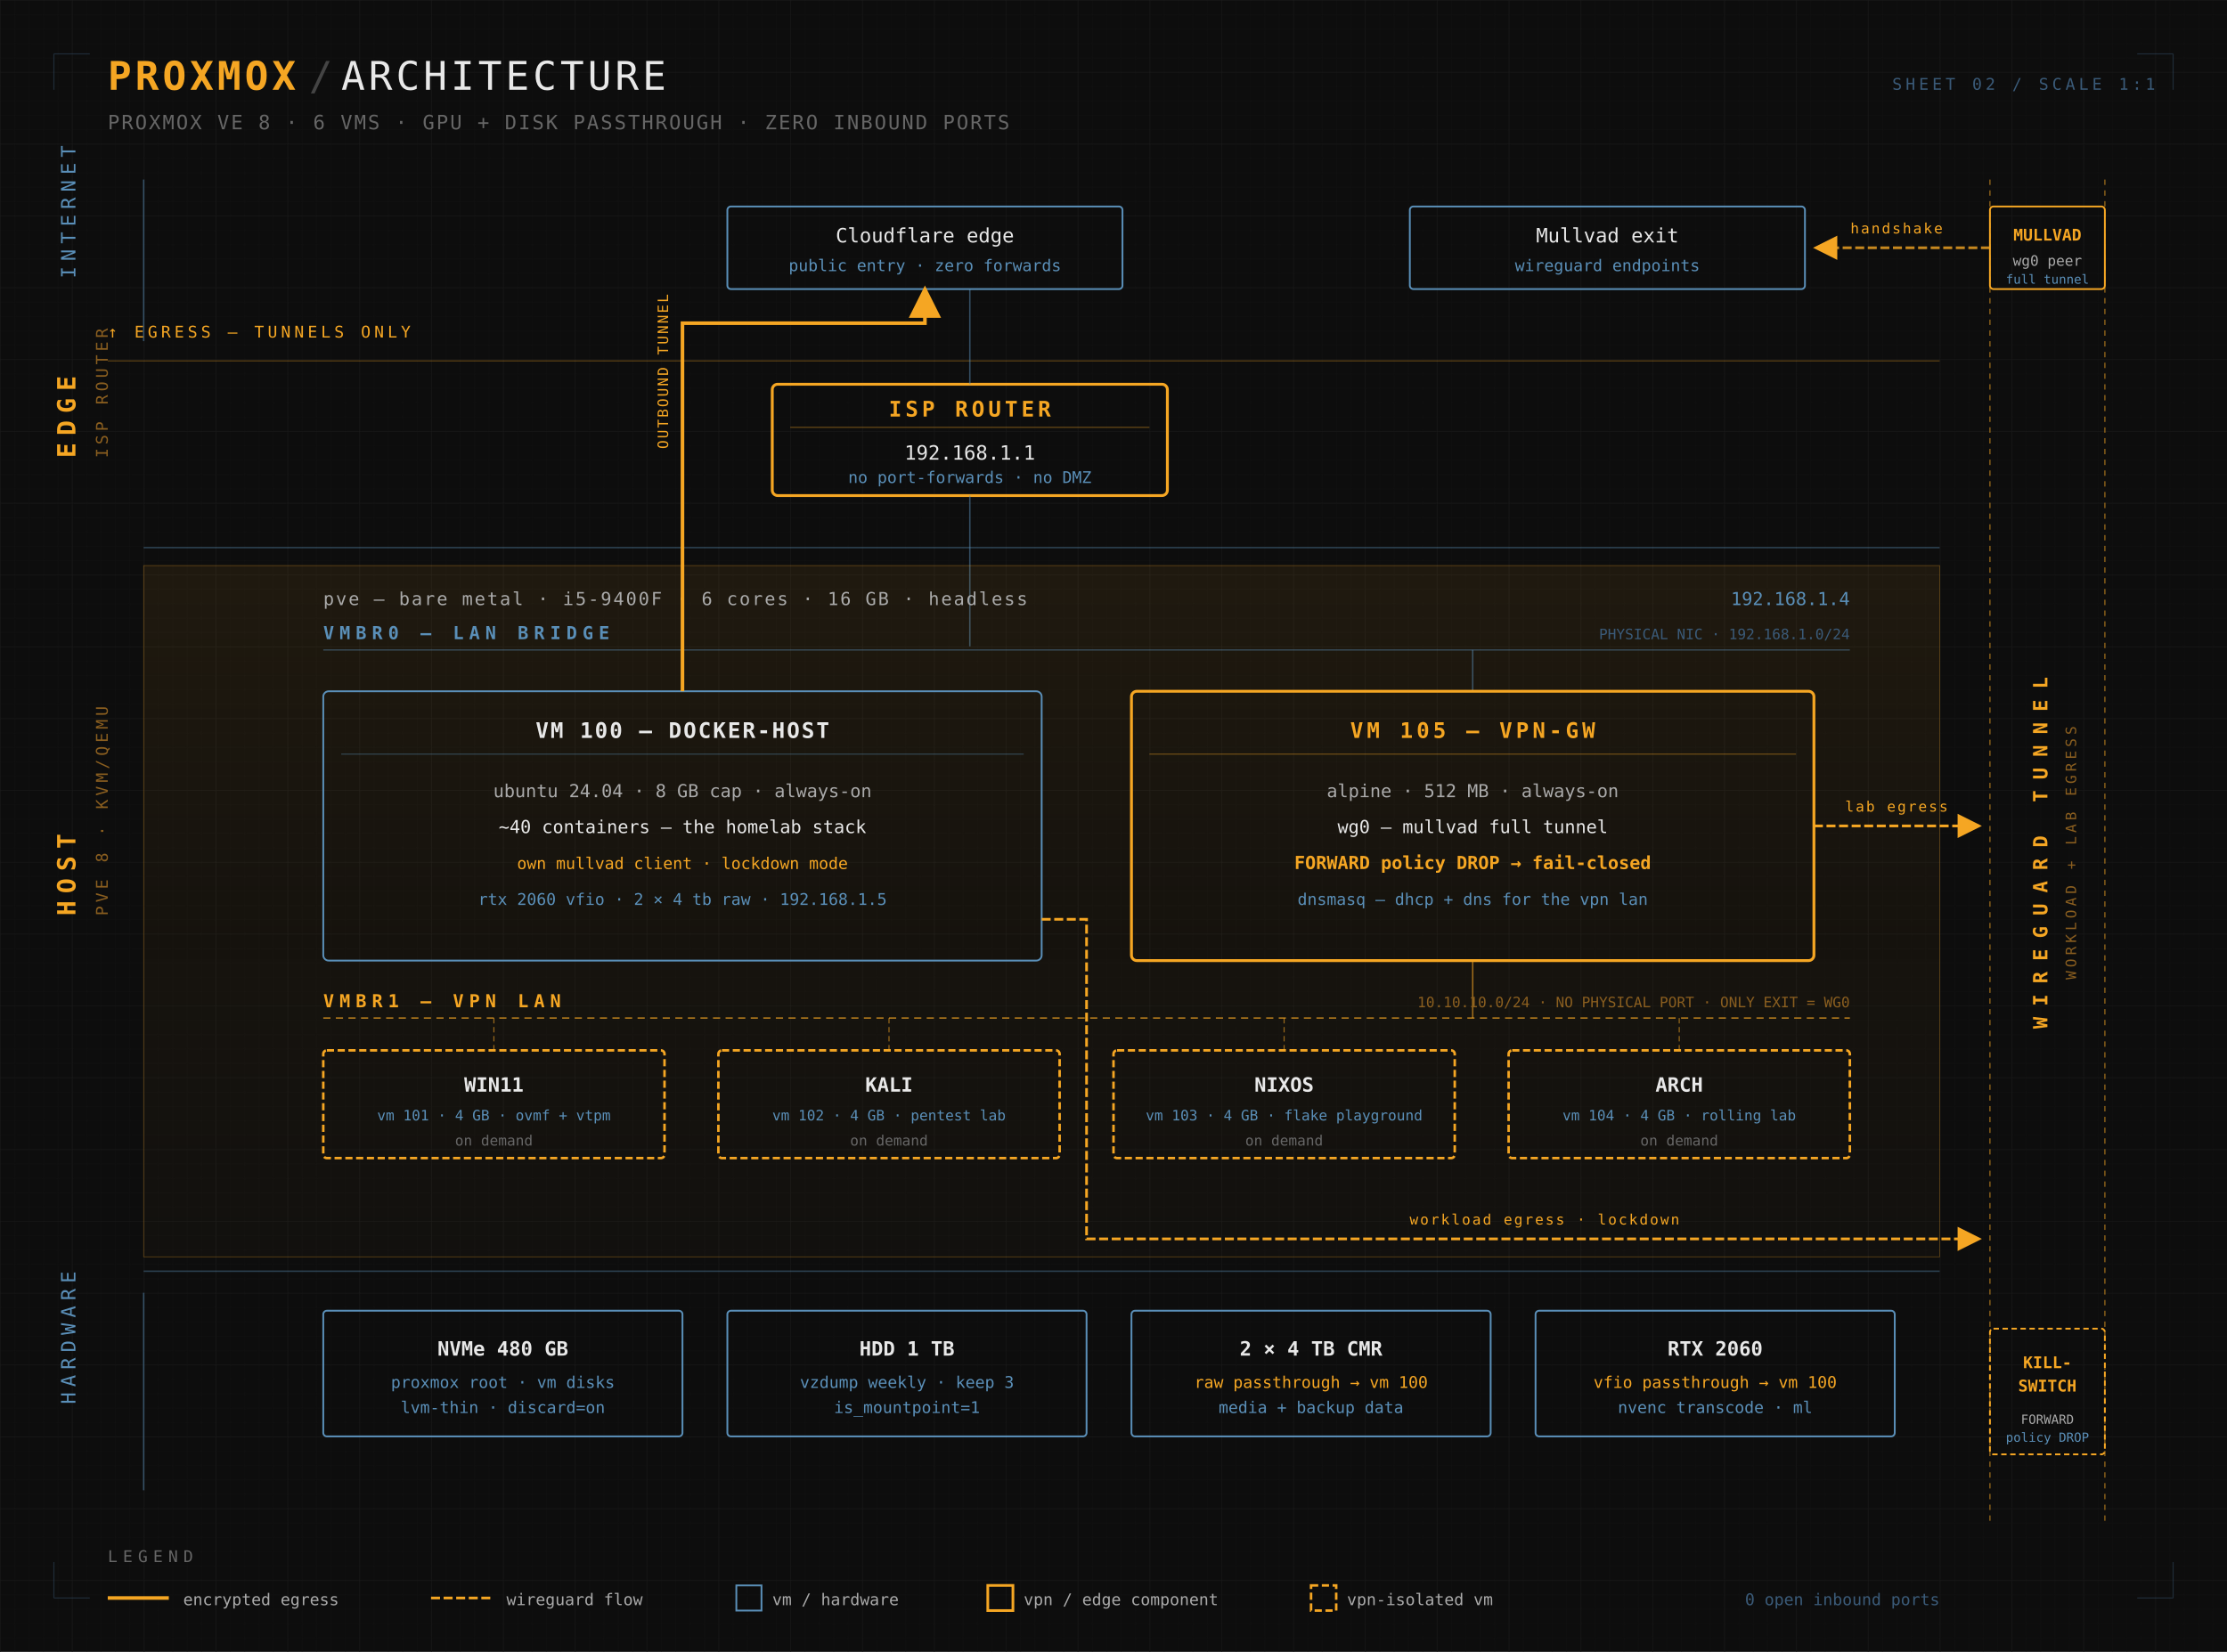
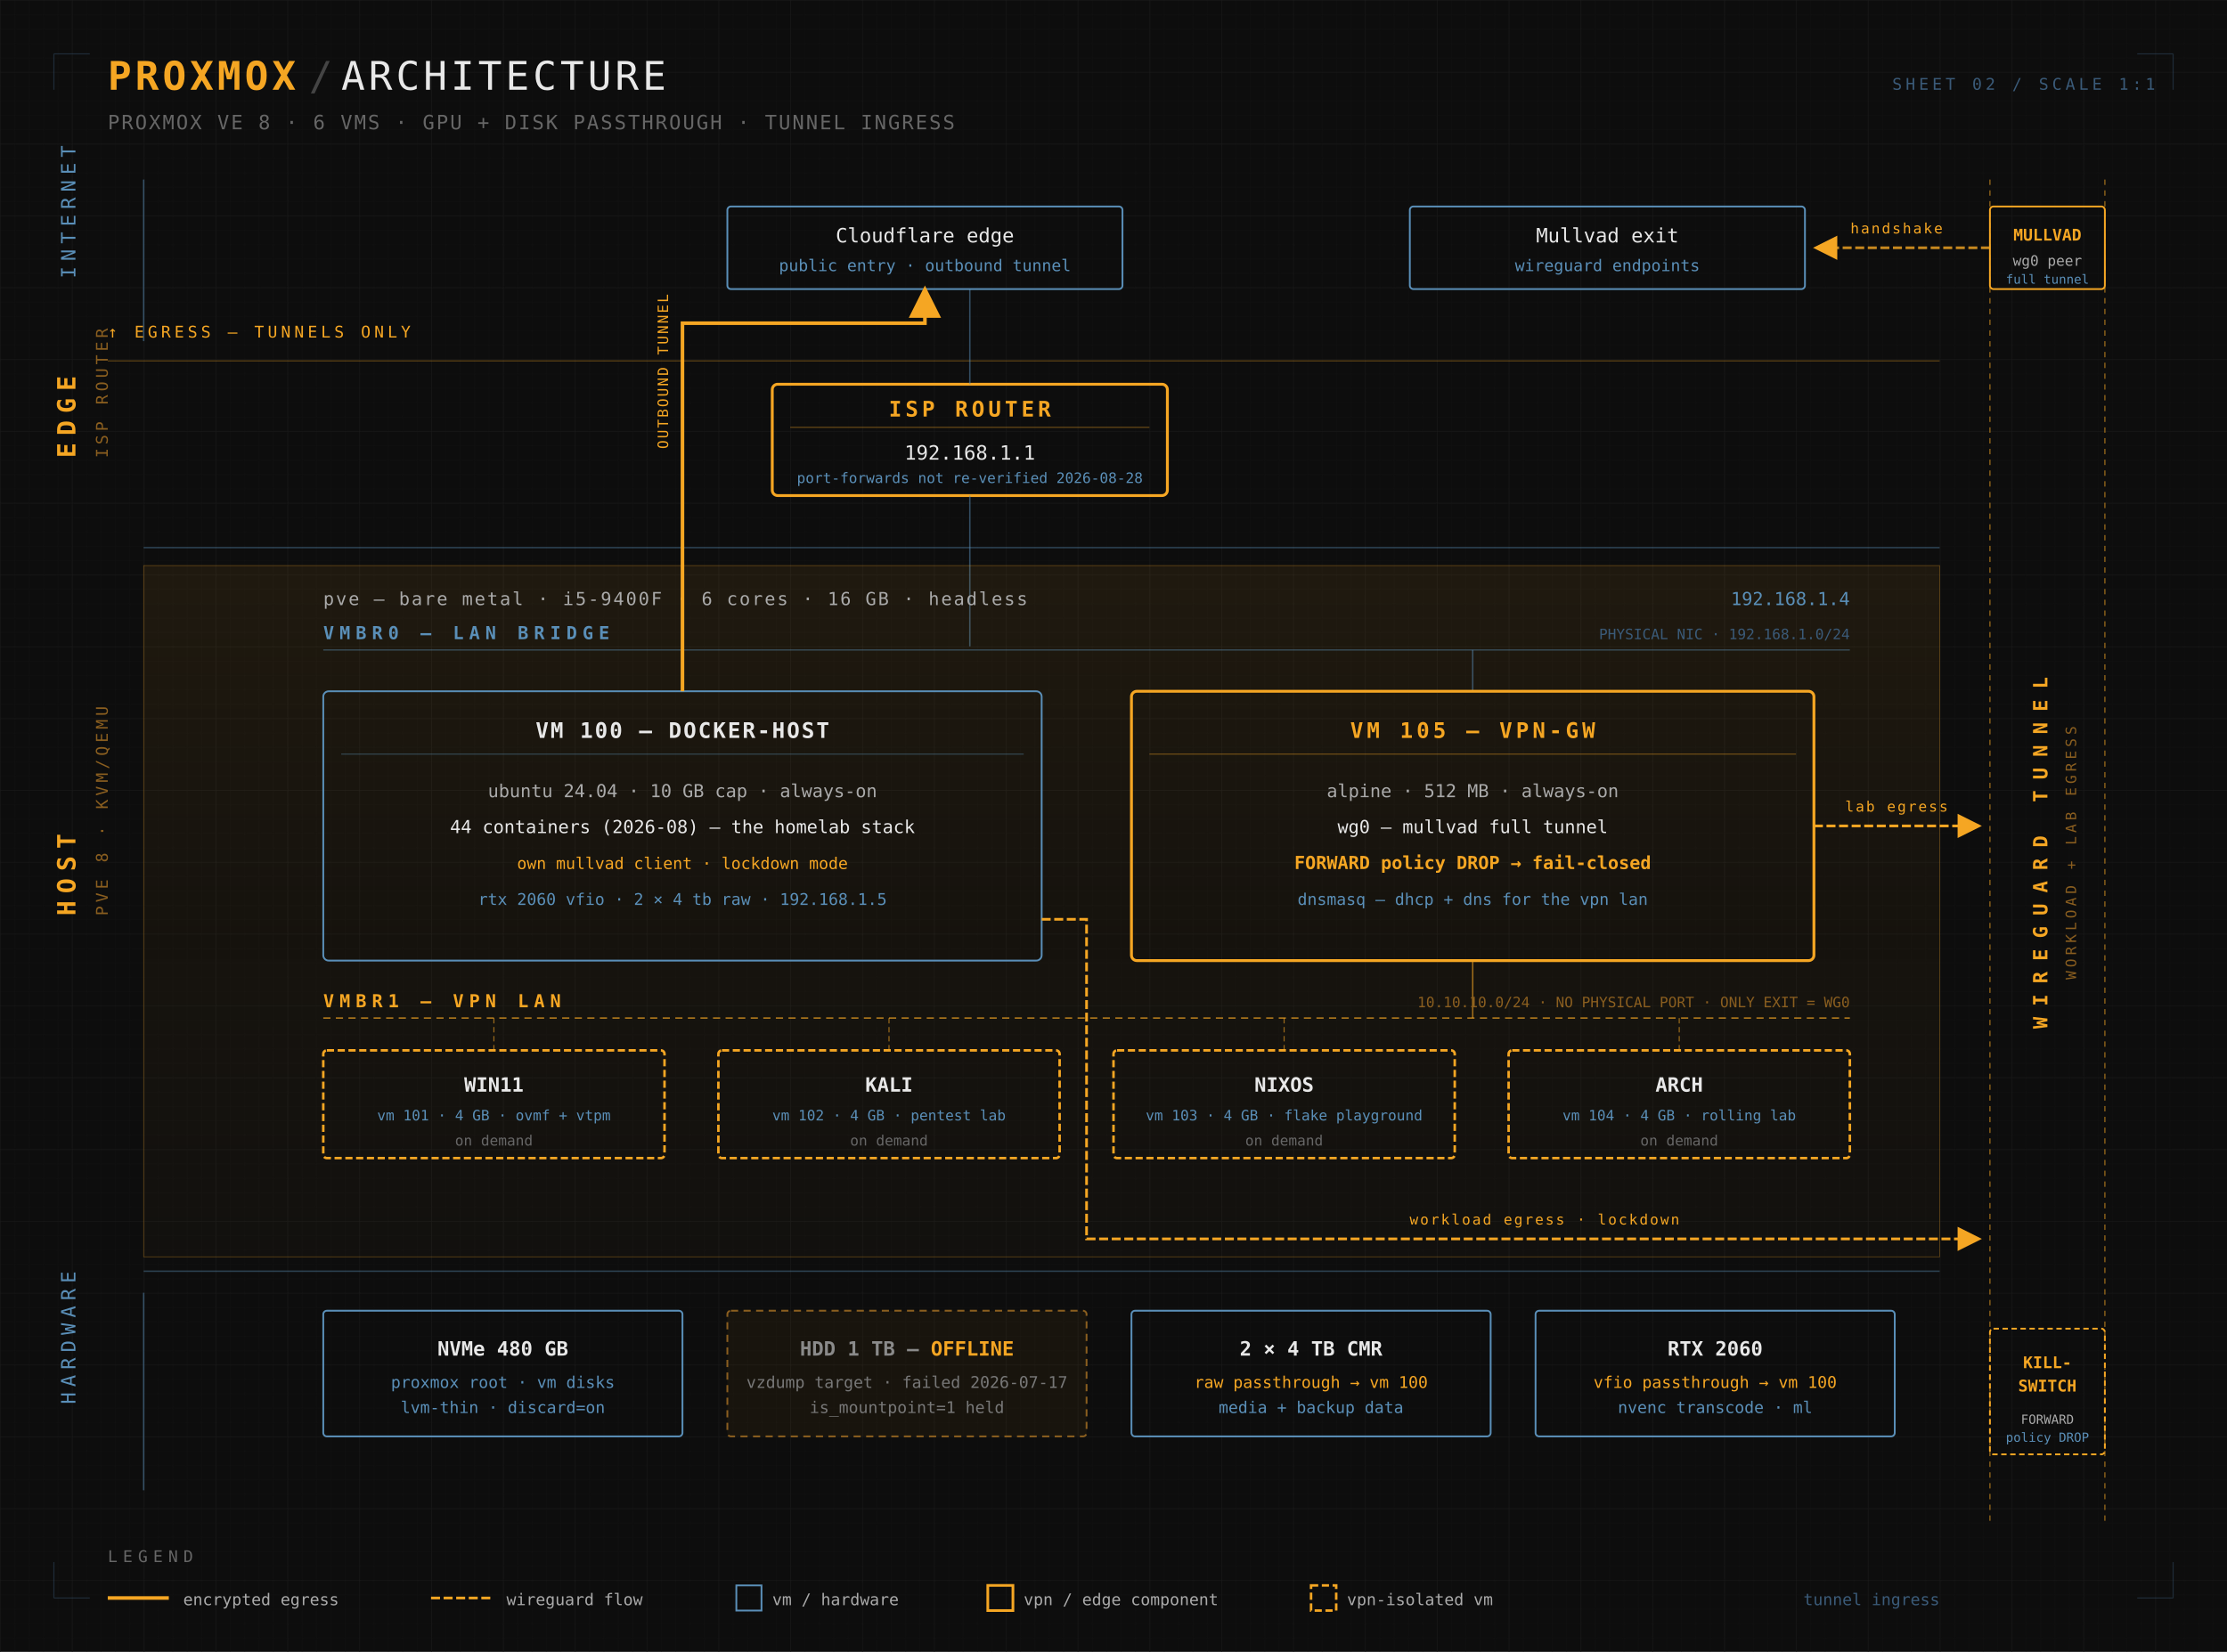
<svg xmlns="http://www.w3.org/2000/svg" viewBox="0 0 1240 920" font-family="'Cascadia Mono','Cascadia Code','JetBrains Mono','SF Mono',Menlo,monospace" role="img" aria-label="Proxmox homelab architecture: one host, two bridges, VPN gateway VM, passthrough workload VM">
  <defs>
    <pattern id="grid" width="40" height="40" patternUnits="userSpaceOnUse">
      <path d="M 40 0 L 0 0 0 40" fill="none" stroke="#1a1a1a" stroke-width="0.5" />
    </pattern>
    <pattern id="gridFine" width="8" height="8" patternUnits="userSpaceOnUse">
      <path d="M 8 0 L 0 0 0 8" fill="none" stroke="#141414" stroke-width="0.3" />
    </pattern>
    <linearGradient id="hostBand" x1="0" y1="0" x2="0" y2="1">
      <stop offset="0%" stop-color="#f5a623" stop-opacity="0.08" />
      <stop offset="50%" stop-color="#f5a623" stop-opacity="0.04" />
      <stop offset="100%" stop-color="#f5a623" stop-opacity="0.02" />
    </linearGradient>
    <linearGradient id="edgeRule" x1="0" y1="0" x2="1" y2="0">
      <stop offset="0%" stop-color="#f5a623" stop-opacity="0.2" />
      <stop offset="10%" stop-color="#f5a623" stop-opacity="1.0" />
      <stop offset="90%" stop-color="#f5a623" stop-opacity="1.0" />
      <stop offset="100%" stop-color="#f5a623" stop-opacity="0.2" />
    </linearGradient>
    <marker id="arrowAmber" markerWidth="9" markerHeight="9" refX="8" refY="4.5" orient="auto">
      <path d="M0,0 L9,4.5 L0,9 z" fill="#f5a623" />
    </marker>
  </defs>
  <rect width="1240" height="920" fill="#0d0d0d" />
  <rect width="1240" height="920" fill="url(#gridFine)" />
  <rect width="1240" height="920" fill="url(#grid)" />
  <text x="60" y="50" font-size="22" fill="#f5a623" font-weight="700" letter-spacing="2">PROXMOX</text>
  <text x="172" y="50" font-size="22" fill="#444" font-weight="300">/</text>
  <text x="190" y="50" font-size="22" fill="#e8e8e8" font-weight="300" letter-spacing="2">ARCHITECTURE</text>
-   <text x="60" y="72" font-size="11" fill="#666" letter-spacing="1">PROXMOX VE 8 · 6 VMS · GPU + DISK PASSTHROUGH · ZERO INBOUND PORTS</text>
+   <text x="60" y="72" font-size="11" fill="#666" letter-spacing="1">PROXMOX VE 8 · 6 VMS · GPU + DISK PASSTHROUGH · TUNNEL INGRESS</text>
  <g stroke="#3a5a78" stroke-width="0.6" fill="none" stroke-opacity="0.4">
    <path d="M 30 30 L 30 50 M 30 30 L 50 30" />
    <path d="M 1210 30 L 1210 50 M 1210 30 L 1190 30" />
    <path d="M 30 890 L 30 870 M 30 890 L 50 890" />
    <path d="M 1210 890 L 1210 870 M 1210 890 L 1190 890" />
  </g>
  <text x="1200" y="50" font-size="9" fill="#3a5a78" text-anchor="end" letter-spacing="2">SHEET 02 / SCALE 1:1</text>
  <text x="42" y="155" font-size="11" fill="#5a8fb8" letter-spacing="3" transform="rotate(-90,42,155)">INTERNET</text>
  <line x1="80" y1="100" x2="80" y2="190" stroke="#5a8fb8" stroke-width="0.8" stroke-opacity="0.5" />
  <g stroke="#5a8fb8" stroke-width="1" fill="none">
    <rect x="405" y="115" width="220" height="46" rx="2" />
    <rect x="785" y="115" width="220" height="46" rx="2" />
  </g>
  <g font-size="11" fill="#e8e8e8" text-anchor="middle">
    <text x="515" y="135">Cloudflare edge</text>
-     <text x="515" y="151" font-size="9" fill="#5a8fb8">public entry · zero forwards</text>
+     <text x="515" y="151" font-size="9" fill="#5a8fb8">public entry · outbound tunnel</text>
    <text x="895" y="135">Mullvad exit</text>
    <text x="895" y="151" font-size="9" fill="#5a8fb8">wireguard endpoints</text>
  </g>
  <line x1="60" y1="195" x2="1080" y2="195" stroke="url(#edgeRule)" stroke-width="3" />
  <line x1="60" y1="201" x2="1080" y2="201" stroke="#f5a623" stroke-width="0.6" stroke-opacity="0.35" />
  <text x="60" y="188" font-size="9" fill="#f5a623" letter-spacing="2">↑ EGRESS — TUNNELS ONLY</text>
  <text x="42" y="255" font-size="14" fill="#f5a623" letter-spacing="4" font-weight="700" transform="rotate(-90,42,255)">EDGE</text>
  <text x="60" y="255" font-size="9" fill="#8a5e1f" letter-spacing="2" transform="rotate(-90,60,255)">ISP ROUTER</text>
  <rect x="430" y="214" width="220" height="62" rx="3" fill="none" stroke="#f5a623" stroke-width="1.6" />
  <line x1="440" y1="238" x2="640" y2="238" stroke="#f5a623" stroke-width="0.6" stroke-opacity="0.4" />
  <g text-anchor="middle">
    <text x="540" y="232" font-size="12" fill="#f5a623" font-weight="600" letter-spacing="2">ISP ROUTER</text>
    <text x="540" y="256" font-size="11" fill="#e8e8e8">192.168.1.1</text>
-     <text x="540" y="269" font-size="9" fill="#5a8fb8">no port-forwards · no DMZ</text>
+     <text x="540" y="269" font-size="8" fill="#5a8fb8">port-forwards not re-verified 2026-08-28</text>
  </g>
  <g stroke="#5a8fb8" stroke-width="0.8" stroke-opacity="0.5">
    <line x1="540" y1="161" x2="540" y2="214" />
    <line x1="540" y1="276" x2="540" y2="360" />
  </g>
  <line x1="80" y1="305" x2="1080" y2="305" stroke="#5a8fb8" stroke-width="0.8" stroke-opacity="0.4" />
  <rect x="80" y="315" width="1000" height="385" fill="url(#hostBand)" />
  <rect x="80" y="315" width="1000" height="385" fill="none" stroke="#f5a623" stroke-width="0.4" stroke-opacity="0.35" />
  <text x="42" y="510" font-size="14" fill="#f5a623" letter-spacing="4" font-weight="700" transform="rotate(-90,42,510)">HOST</text>
  <text x="60" y="510" font-size="9" fill="#8a5e1f" letter-spacing="2" transform="rotate(-90,60,510)">PVE 8 · KVM/QEMU</text>
  <text x="180" y="337" font-size="10" fill="#aaa" letter-spacing="1">pve — bare metal · i5-9400F · 6 cores · 16 GB · headless</text>
  <text x="1030" y="337" font-size="10" fill="#5a8fb8" text-anchor="end">192.168.1.4</text>
  <text x="180" y="356" font-size="10" fill="#5a8fb8" letter-spacing="3" font-weight="600">VMBR0 — LAN BRIDGE</text>
  <line x1="180" y1="362" x2="1030" y2="362" stroke="#5a8fb8" stroke-width="0.6" stroke-opacity="0.5" />
  <text x="1030" y="356" font-size="8" fill="#3a5a78" text-anchor="end">PHYSICAL NIC · 192.168.1.0/24</text>
  <g stroke="#5a8fb8" stroke-width="0.8" stroke-opacity="0.5">
    <line x1="380" y1="362" x2="380" y2="385" />
    <line x1="820" y1="362" x2="820" y2="385" />
  </g>
  <rect x="180" y="385" width="400" height="150" rx="3" fill="none" stroke="#5a8fb8" stroke-width="1" />
  <line x1="190" y1="420" x2="570" y2="420" stroke="#5a8fb8" stroke-width="0.6" stroke-opacity="0.4" />
  <g text-anchor="middle">
    <text x="380" y="411" font-size="12" fill="#e8e8e8" font-weight="600" letter-spacing="1">VM 100 — DOCKER-HOST</text>
-     <text x="380" y="444" font-size="10" fill="#aaa">ubuntu 24.04 · 8 GB cap · always-on</text>
-     <text x="380" y="464" font-size="10" fill="#e8e8e8">~40 containers — the homelab stack</text>
+     <text x="380" y="444" font-size="10" fill="#aaa">ubuntu 24.04 · 10 GB cap · always-on</text>
+     <text x="380" y="464" font-size="10" fill="#e8e8e8">44 containers (2026-08) — the homelab stack</text>
    <text x="380" y="484" font-size="9" fill="#f5a623">own mullvad client · lockdown mode</text>
    <text x="380" y="504" font-size="9" fill="#5a8fb8">rtx 2060 vfio · 2 × 4 tb raw · 192.168.1.5</text>
  </g>
  <rect x="630" y="385" width="380" height="150" rx="3" fill="none" stroke="#f5a623" stroke-width="1.6" />
  <line x1="640" y1="420" x2="1000" y2="420" stroke="#f5a623" stroke-width="0.6" stroke-opacity="0.4" />
  <g text-anchor="middle">
    <text x="820" y="411" font-size="12" fill="#f5a623" font-weight="600" letter-spacing="2">VM 105 — VPN-GW</text>
    <text x="820" y="444" font-size="10" fill="#aaa">alpine · 512 MB · always-on</text>
    <text x="820" y="464" font-size="10" fill="#e8e8e8">wg0 — mullvad full tunnel</text>
    <text x="820" y="484" font-size="10" fill="#f5a623" font-weight="600">FORWARD policy DROP → fail-closed</text>
    <text x="820" y="504" font-size="9" fill="#5a8fb8">dnsmasq — dhcp + dns for the vpn lan</text>
  </g>
  <line x1="820" y1="535" x2="820" y2="567" stroke="#f5a623" stroke-width="0.8" stroke-opacity="0.6" />
  <text x="180" y="561" font-size="10" fill="#f5a623" letter-spacing="3" font-weight="600">VMBR1 — VPN LAN</text>
  <line x1="180" y1="567" x2="1030" y2="567" stroke="#f5a623" stroke-width="0.8" stroke-dasharray="4,3" stroke-opacity="0.7" />
  <text x="1030" y="561" font-size="8" fill="#8a5e1f" text-anchor="end">10.10.10.0/24 · NO PHYSICAL PORT · ONLY EXIT = WG0</text>
  <g stroke="#f5a623" stroke-width="0.6" stroke-dasharray="3,2" stroke-opacity="0.6">
    <line x1="275" y1="567" x2="275" y2="585" />
    <line x1="495" y1="567" x2="495" y2="585" />
    <line x1="715" y1="567" x2="715" y2="585" />
    <line x1="935" y1="567" x2="935" y2="585" />
  </g>
  <g fill="none" stroke="#f5a623" stroke-width="1.4" stroke-dasharray="4,2">
    <rect x="180" y="585" width="190" height="60" rx="2" />
    <rect x="400" y="585" width="190" height="60" rx="2" />
    <rect x="620" y="585" width="190" height="60" rx="2" />
    <rect x="840" y="585" width="190" height="60" rx="2" />
  </g>
  <g text-anchor="middle">
    <text x="275" y="608" font-size="11" fill="#e8e8e8" font-weight="600">WIN11</text>
    <text x="275" y="624" font-size="8" fill="#5a8fb8">vm 101 · 4 GB · ovmf + vtpm</text>
    <text x="275" y="638" font-size="8" fill="#666">on demand</text>
    <text x="495" y="608" font-size="11" fill="#e8e8e8" font-weight="600">KALI</text>
    <text x="495" y="624" font-size="8" fill="#5a8fb8">vm 102 · 4 GB · pentest lab</text>
    <text x="495" y="638" font-size="8" fill="#666">on demand</text>
    <text x="715" y="608" font-size="11" fill="#e8e8e8" font-weight="600">NIXOS</text>
    <text x="715" y="624" font-size="8" fill="#5a8fb8">vm 103 · 4 GB · flake playground</text>
    <text x="715" y="638" font-size="8" fill="#666">on demand</text>
    <text x="935" y="608" font-size="11" fill="#e8e8e8" font-weight="600">ARCH</text>
    <text x="935" y="624" font-size="8" fill="#5a8fb8">vm 104 · 4 GB · rolling lab</text>
    <text x="935" y="638" font-size="8" fill="#666">on demand</text>
  </g>
  <line x1="80" y1="708" x2="1080" y2="708" stroke="#5a8fb8" stroke-width="0.8" stroke-opacity="0.4" />
  <text x="42" y="782" font-size="11" fill="#5a8fb8" letter-spacing="3" transform="rotate(-90,42,782)">HARDWARE</text>
  <line x1="80" y1="720" x2="80" y2="830" stroke="#5a8fb8" stroke-width="0.8" stroke-opacity="0.5" />
  <g stroke="#5a8fb8" stroke-width="1" fill="none">
    <rect x="180" y="730" width="200" height="70" rx="2" />
-     <rect x="405" y="730" width="200" height="70" rx="2" />
    <rect x="630" y="730" width="200" height="70" rx="2" />
    <rect x="855" y="730" width="200" height="70" rx="2" />
  </g>
+   <rect x="405" y="730" width="200" height="70" rx="2" fill="#f5a623" fill-opacity="0.05" stroke="#8a5e1f" stroke-width="1" stroke-dasharray="4,3" />
  <g text-anchor="middle">
    <text x="280" y="755" font-size="11" fill="#e8e8e8" font-weight="600">NVMe 480 GB</text>
    <text x="280" y="773" font-size="9" fill="#5a8fb8">proxmox root · vm disks</text>
    <text x="280" y="787" font-size="9" fill="#5a8fb8">lvm-thin · discard=on</text>
-     <text x="505" y="755" font-size="11" fill="#e8e8e8" font-weight="600">HDD 1 TB</text>
-     <text x="505" y="773" font-size="9" fill="#5a8fb8">vzdump weekly · keep 3</text>
-     <text x="505" y="787" font-size="9" fill="#5a8fb8">is_mountpoint=1</text>
+     <text x="505" y="755" font-size="11" fill="#8a8a8a" font-weight="600">HDD 1 TB — <tspan fill="#f5a623">OFFLINE</tspan>
+     </text>
+     <text x="505" y="773" font-size="9" fill="#777">vzdump target · failed 2026-07-17</text>
+     <text x="505" y="787" font-size="9" fill="#777">is_mountpoint=1 held</text>
    <text x="730" y="755" font-size="11" fill="#e8e8e8" font-weight="600">2 × 4 TB CMR</text>
    <text x="730" y="773" font-size="9" fill="#f5a623">raw passthrough → vm 100</text>
    <text x="730" y="787" font-size="9" fill="#5a8fb8">media + backup data</text>
    <text x="955" y="755" font-size="11" fill="#e8e8e8" font-weight="600">RTX 2060</text>
    <text x="955" y="773" font-size="9" fill="#f5a623">vfio passthrough → vm 100</text>
    <text x="955" y="787" font-size="9" fill="#5a8fb8">nvenc transcode · ml</text>
  </g>
  <g id="vpn">
    <line x1="1108" y1="100" x2="1108" y2="850" stroke="#f5a623" stroke-width="0.7" stroke-dasharray="3,3" stroke-opacity="0.55" />
    <line x1="1172" y1="100" x2="1172" y2="850" stroke="#f5a623" stroke-width="0.7" stroke-dasharray="3,3" stroke-opacity="0.55" />
    <text x="1140" y="475" font-size="11" fill="#f5a623" letter-spacing="6" font-weight="700" text-anchor="middle" transform="rotate(-90,1140,475)">WIREGUARD TUNNEL</text>
    <text x="1156" y="475" font-size="8" fill="#8a5e1f" letter-spacing="2" text-anchor="middle" transform="rotate(-90,1156,475)">WORKLOAD + LAB EGRESS</text>
    <rect x="1108" y="115" width="64" height="46" rx="2" fill="none" stroke="#f5a623" stroke-width="1" />
    <text x="1140" y="134" font-size="9" fill="#f5a623" text-anchor="middle" font-weight="600">MULLVAD</text>
    <text x="1140" y="148" font-size="8" fill="#aaa" text-anchor="middle">wg0 peer</text>
    <text x="1140" y="158" font-size="7" fill="#5a8fb8" text-anchor="middle">full tunnel</text>
    <rect x="1108" y="740" width="64" height="70" rx="2" fill="none" stroke="#f5a623" stroke-width="1" stroke-dasharray="3,2" />
    <text x="1140" y="762" font-size="9" fill="#f5a623" text-anchor="middle" font-weight="600">KILL-</text>
    <text x="1140" y="775" font-size="9" fill="#f5a623" text-anchor="middle" font-weight="600">SWITCH</text>
    <text x="1140" y="793" font-size="7" fill="#aaa" text-anchor="middle">FORWARD</text>
    <text x="1140" y="803" font-size="7" fill="#5a8fb8" text-anchor="middle">policy DROP</text>
  </g>
  <g stroke="#f5a623" stroke-width="2" fill="none">
    <path d="M 380 385 L 380 180 L 515 180 L 515 161" marker-end="url(#arrowAmber)" />
  </g>
  <text x="372" y="250" font-size="8" fill="#f5a623" letter-spacing="1" transform="rotate(-90,372,250)">OUTBOUND TUNNEL</text>
  <g stroke="#f5a623" stroke-width="1.5" stroke-dasharray="5,2" fill="none">
    <path d="M 1108 138 L 1011 138" marker-end="url(#arrowAmber)" stroke-opacity="0.8" />
    <path d="M 1010 460 L 1102 460" marker-end="url(#arrowAmber)" />
    <path d="M 580 512 L 605 512 L 605 690 L 1102 690" marker-end="url(#arrowAmber)" />
  </g>
  <text x="1056" y="130" font-size="8" fill="#f5a623" text-anchor="middle" letter-spacing="1">handshake</text>
  <text x="1056" y="452" font-size="8" fill="#f5a623" text-anchor="middle" letter-spacing="1">lab egress</text>
  <text x="860" y="682" font-size="8" fill="#f5a623" text-anchor="middle" letter-spacing="1">workload egress · lockdown</text>
  <g id="legend" transform="translate(60, 870)">
    <text x="0" y="0" font-size="9" fill="#666" letter-spacing="3">LEGEND</text>
    <line x1="0" y1="20" x2="34" y2="20" stroke="#f5a623" stroke-width="2" />
    <text x="42" y="24" font-size="9" fill="#aaa">encrypted egress</text>
    <line x1="180" y1="20" x2="214" y2="20" stroke="#f5a623" stroke-width="1.5" stroke-dasharray="5,2" />
    <text x="222" y="24" font-size="9" fill="#aaa">wireguard flow</text>
    <rect x="350" y="13" width="14" height="14" fill="none" stroke="#5a8fb8" stroke-width="1" />
    <text x="370" y="24" font-size="9" fill="#aaa">vm / hardware</text>
    <rect x="490" y="13" width="14" height="14" fill="none" stroke="#f5a623" stroke-width="1.5" />
    <text x="510" y="24" font-size="9" fill="#aaa">vpn / edge component</text>
    <rect x="670" y="13" width="14" height="14" fill="none" stroke="#f5a623" stroke-width="1.4" stroke-dasharray="4,2" />
    <text x="690" y="24" font-size="9" fill="#aaa">vpn-isolated vm</text>
-     <text x="1020" y="24" font-size="9" fill="#3a5a78" text-anchor="end">0 open inbound ports</text>
+     <text x="1020" y="24" font-size="9" fill="#3a5a78" text-anchor="end">tunnel ingress</text>
  </g>
</svg>
